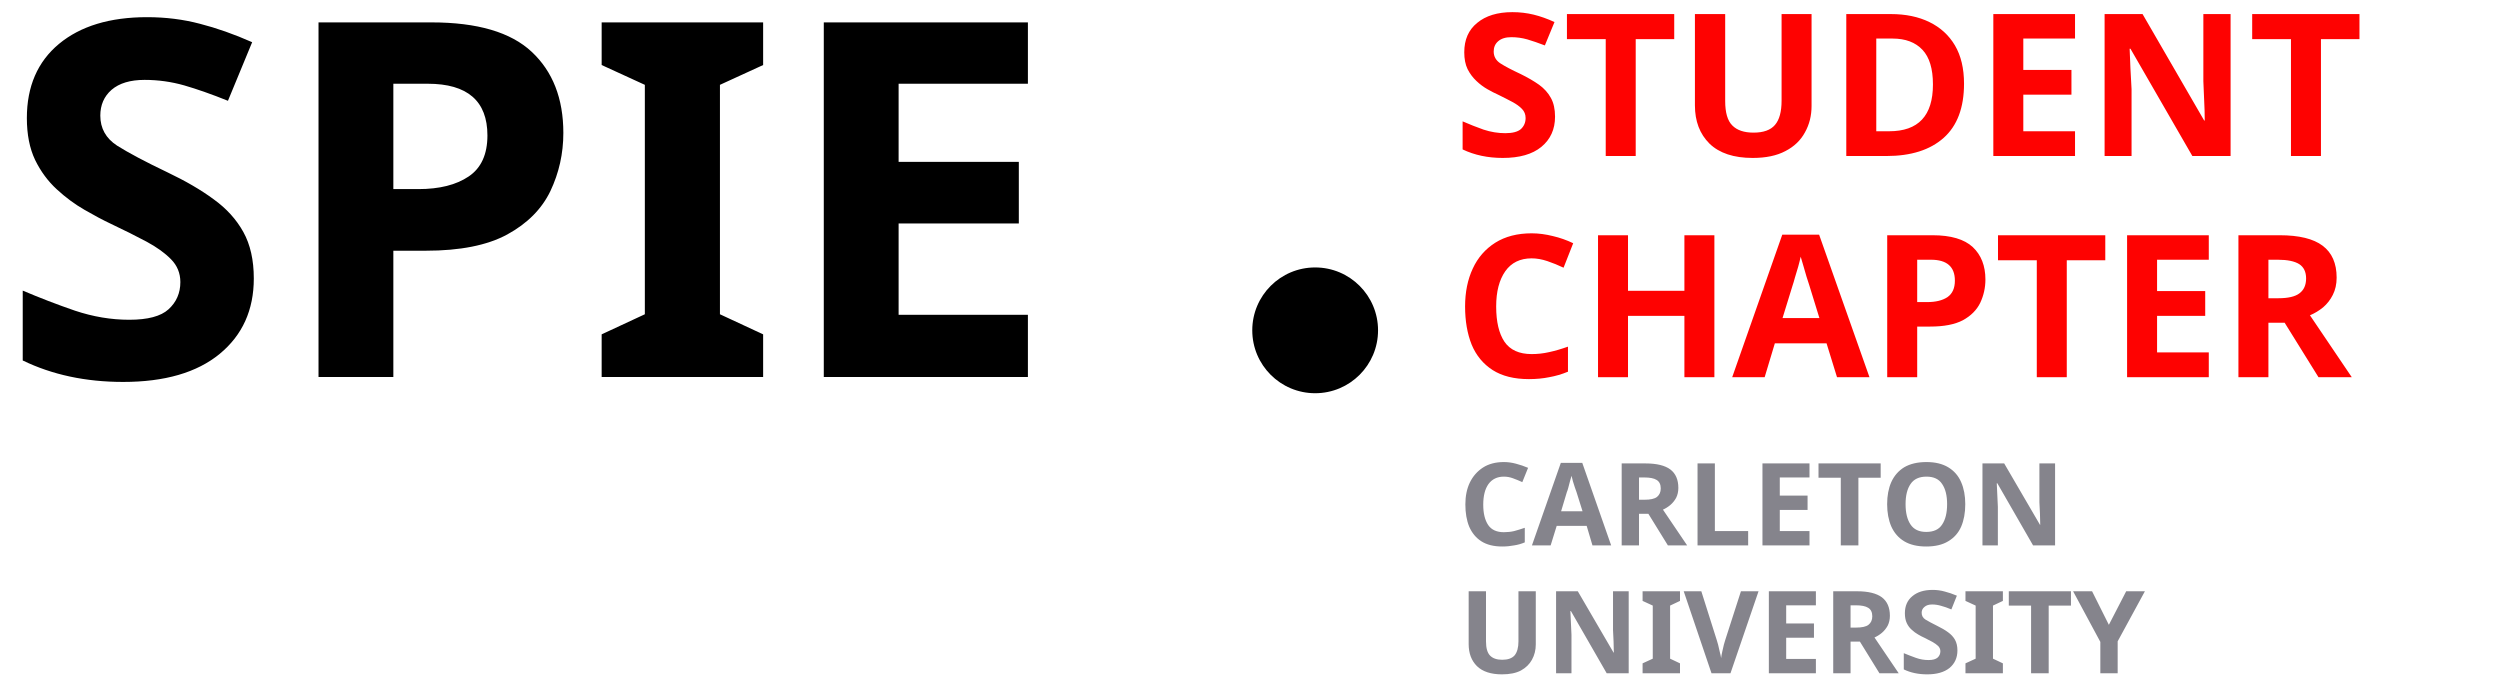
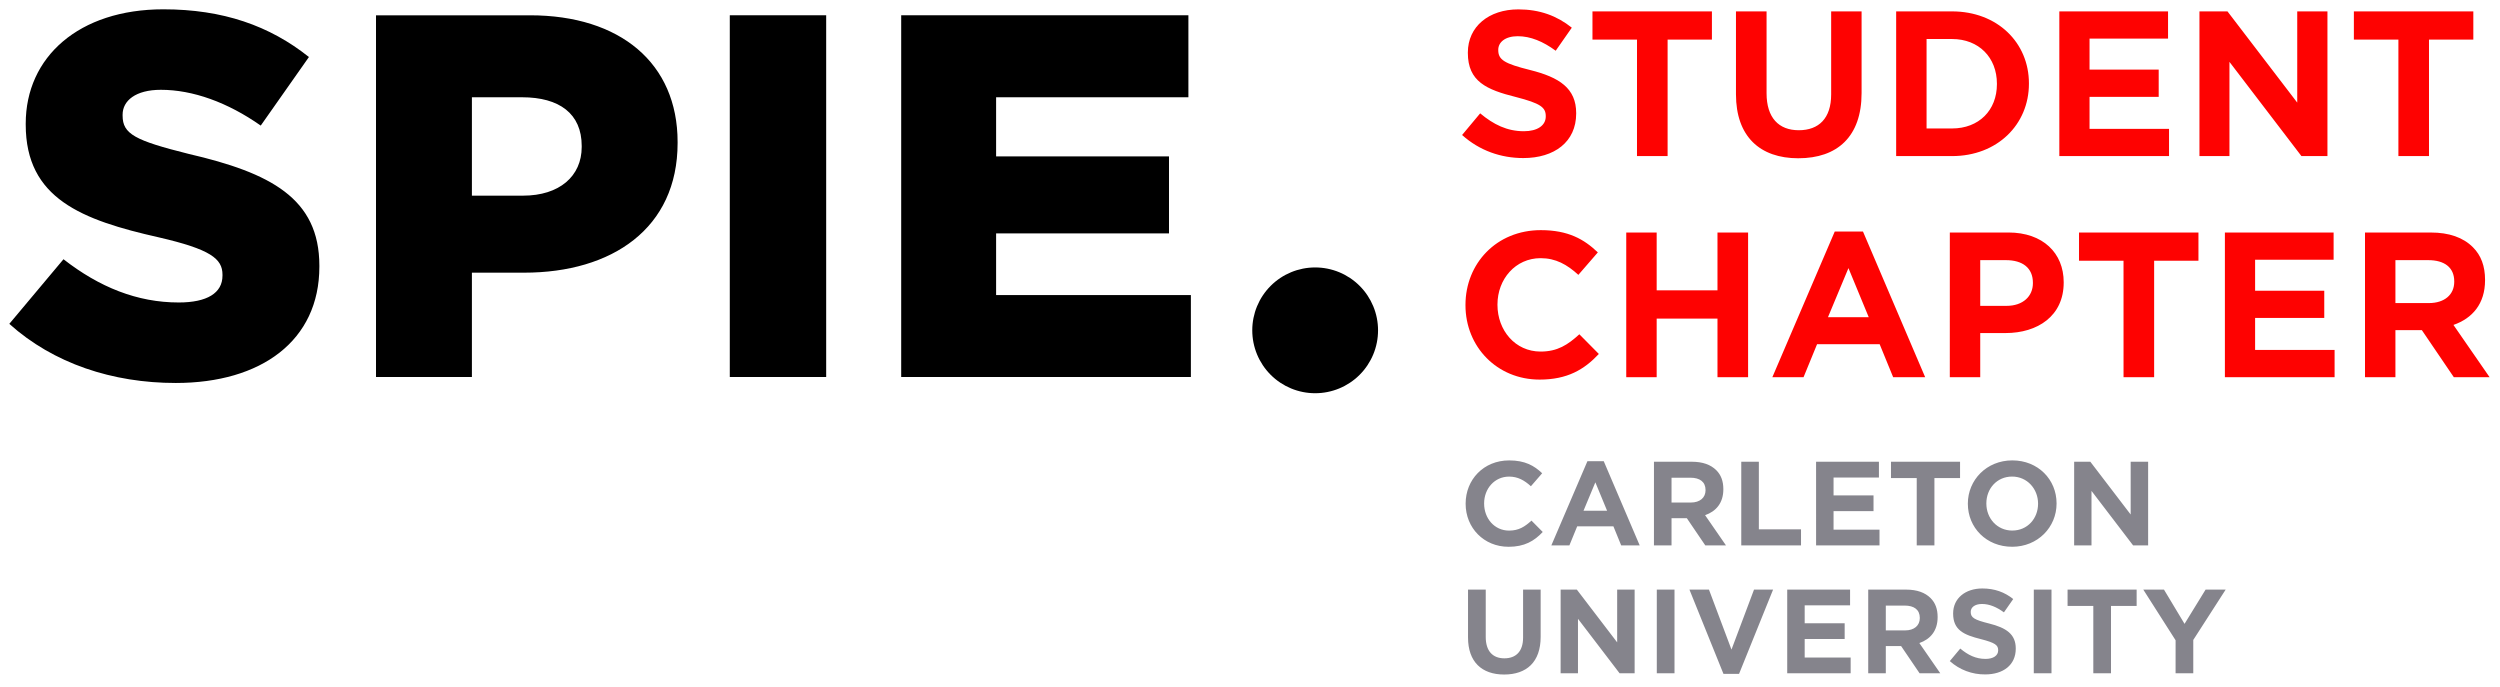
<svg xmlns="http://www.w3.org/2000/svg" xml:space="preserve" viewBox="0 0 142 39">
-   <g style="display:inline" transform="translate(-3.326 -2.732)">
-     <text xml:space="preserve" x="3.319" y="24.146" style="font-size:28.222px;fill:#000;stroke-width:.265">
-       <tspan x="3.319" y="24.146" style="font-style:normal;font-variant:normal;font-weight:900;font-stretch:normal;font-size:28.222px;font-family:GothamSSm;-inkscape-font-specification:&quot;GothamSSm Heavy&quot;;fill:#000;stroke-width:.265">SPIE</tspan>
-     </text>
-     <text xml:space="preserve" x="85.887" y="11.597" style="font-size:11.289px;line-height:1.1;fill:#fe0201;fill-opacity:1;stroke-width:.265">
-       <tspan x="85.887" y="11.597" style="font-style:normal;font-variant:normal;font-weight:700;font-stretch:normal;font-size:11.289px;line-height:1.1;font-family:GothamSSm;-inkscape-font-specification:&quot;GothamSSm Bold&quot;;fill:#fe0201;fill-opacity:1;stroke-width:.265">STUDENT</tspan>
-       <tspan x="85.887" y="24.158" style="font-style:normal;font-variant:normal;font-weight:700;font-stretch:normal;font-size:11.289px;line-height:1.1;font-family:GothamSSm;-inkscape-font-specification:&quot;GothamSSm Bold&quot;;fill:#fe0201;fill-opacity:1;stroke-width:.265">CHAPTER</tspan>
-     </text>
-     <text xml:space="preserve" x="86.182" y="33.712" style="font-size:6.526px;line-height:1.1;fill:#85848c;fill-opacity:1;stroke-width:.265">
-       <tspan x="86.182" y="33.712" style="font-style:normal;font-variant:normal;font-weight:700;font-stretch:normal;font-size:6.526px;line-height:1.1;font-family:GothamSSm;-inkscape-font-specification:&quot;GothamSSm Bold&quot;;fill:#85848c;fill-opacity:1;stroke-width:.265">CARLETON</tspan>
-       <tspan x="86.182" y="40.973" style="font-style:normal;font-variant:normal;font-weight:700;font-stretch:normal;font-size:6.526px;line-height:1.1;font-family:GothamSSm;-inkscape-font-specification:&quot;GothamSSm Bold&quot;;fill:#85848c;fill-opacity:1;stroke-width:.265">UNIVERSITY</tspan>
-     </text>
-     <circle cx="78.027" cy="21.495" r="3.572" style="fill:#000;fill-opacity:1;stroke-width:.269" />
+   <g style="display:inline">
+     <path d="M13.31 24.485c4.854 0 8.156-2.4 8.156-6.604v-.057c0-3.838-2.794-5.277-7.422-6.35-3.048-.762-3.754-1.129-3.754-2.173v-.056c0-.79.734-1.412 2.173-1.412 1.806 0 3.782.706 5.673 2.032l2.737-3.894c-2.23-1.778-4.882-2.71-8.269-2.71-4.798 0-7.817 2.71-7.817 6.492v.056c0 4.205 3.189 5.419 7.563 6.406 2.935.678 3.613 1.214 3.613 2.117v.057c0 .987-.875 1.524-2.484 1.524-2.37 0-4.515-.875-6.547-2.456l-3.077 3.67c2.512 2.257 5.87 3.358 9.455 3.358m11.373-.34h5.447V18.22h2.963c4.996 0 8.721-2.512 8.721-7.366v-.056c0-4.488-3.274-7.197-8.382-7.197h-8.749Zm5.447-10.3V8.257h2.85c2.117 0 3.387.931 3.387 2.766v.056c0 1.665-1.27 2.766-3.33 2.766zm14.648 10.3h5.475V3.6h-5.475zm9.736 0h16.454V19.49H59.905v-3.5h9.82v-4.374h-9.82V8.257h10.922V3.6H54.514Z" aria-label="SPIE" style="font-weight:900;font-size:28.222px;font-family:GothamSSm;-inkscape-font-specification:&quot;GothamSSm Heavy&quot;;stroke-width:.265" transform="translate(-3.326 -2.732)" />
+     <g aria-label="STUDENT CHAPTER" style="font-size:11.289px;line-height:1.1;fill:#fe0201;stroke-width:.265">
+       <path d="M89.85 11.71c1.76 0 3.003-.915 3.003-2.53v-.022c0-1.41-.949-2.032-2.62-2.45-1.444-.36-1.806-.575-1.806-1.128v-.023c0-.418.384-.768 1.107-.768.722 0 1.433.294 2.156.825l.914-1.31c-.846-.677-1.829-1.039-3.036-1.039-1.671 0-2.868.971-2.868 2.45v.023c0 1.625 1.061 2.088 2.732 2.506 1.4.361 1.693.587 1.693 1.084v.022c0 .508-.474.836-1.241.836-.96 0-1.728-.384-2.484-1.016l-1.027 1.23c.993.892 2.212 1.31 3.477 1.31m6.457-.113h1.739V4.98h2.517V3.378h-6.785v1.603h2.53zm9.167.124c2.201 0 3.59-1.22 3.59-3.703v-4.64h-1.728v4.72c0 1.354-.7 2.031-1.84 2.031s-1.829-.711-1.829-2.1V3.38h-1.738v4.707c0 2.393 1.355 3.635 3.545 3.635m5.554-.124h3.172c2.574 0 4.369-1.795 4.369-4.11v-.022c0-2.314-1.795-4.087-4.369-4.087h-3.172zm3.172-6.65c1.524 0 2.551 1.05 2.551 2.54v.023c0 1.49-1.027 2.518-2.551 2.518h-1.445v-5.08Zm6.096 6.65h6.231V10.05h-4.515V8.233h3.928V6.686h-3.928V4.925h4.459V3.378h-6.175zm7.959 0h1.704V6.246l4.087 5.35h1.479V3.379h-1.716V8.56l-3.963-5.182h-1.591zm11.3 0h1.738V4.98h2.518V3.378h-6.785v1.603h2.529zM90.775 24.293c1.57 0 2.53-.564 3.365-1.456l-1.107-1.118c-.654.598-1.242.982-2.201.982-1.445 0-2.45-1.208-2.45-2.653v-.022c0-1.445 1.028-2.63 2.45-2.63.858 0 1.501.36 2.145.948l1.106-1.276c-.779-.745-1.682-1.264-3.24-1.264-2.517 0-4.278 1.896-4.278 4.244v.023c0 2.36 1.795 4.222 4.21 4.222m4.922-.135h1.728v-3.33h3.454v3.33h1.739v-8.219h-1.739v3.285h-3.454V15.94h-1.728zm8.298 0h1.772l.768-1.874h3.556l.767 1.874h1.818l-3.533-8.275h-1.603zm3.16-3.41 1.163-2.788 1.152 2.788zm6.92 3.41h1.728V21.65h1.434c1.828 0 3.307-.97 3.307-2.867v-.023c0-1.659-1.185-2.822-3.138-2.822h-3.33zm1.728-4.053v-2.597h1.456c.949 0 1.536.44 1.536 1.287v.023c0 .734-.554 1.287-1.502 1.287zm8.14 4.053h1.738v-6.616h2.517V15.94h-6.784v1.603h2.528zm5.757 0h6.231V22.61h-4.515v-1.818h3.928v-1.546h-3.928v-1.761h4.459v-1.547H129.7zm7.958 0h1.728v-2.676h1.5l1.818 2.676h2.032l-2.054-2.97c1.072-.372 1.795-1.196 1.795-2.54v-.022c0-.779-.226-1.389-.689-1.851-.553-.554-1.354-.836-2.393-.836h-3.737zm1.728-4.211v-2.439h1.862c.915 0 1.479.407 1.479 1.208v.023c0 .722-.542 1.208-1.445 1.208z" style="font-weight:700;font-family:GothamSSm;-inkscape-font-specification:&quot;GothamSSm Bold&quot;" transform="translate(-3.326 -2.732)" />
+     </g>
+     <g aria-label="CARLETON UNIVERSITY" style="font-size:6.526px;line-height:1.1;fill:#85848c;stroke-width:.265">
+       <path d="M89.008 33.79c.907 0 1.462-.326 1.945-.842l-.64-.646c-.378.346-.718.568-1.272.568-.836 0-1.417-.699-1.417-1.534v-.013c0-.835.594-1.52 1.417-1.52.496 0 .868.208 1.24.548l.64-.738c-.451-.43-.973-.73-1.874-.73-1.455 0-2.473 1.096-2.473 2.453v.013c0 1.364 1.037 2.44 2.434 2.44m2.434-.078h1.025l.444-1.084h2.056l.443 1.084h1.051l-2.043-4.784h-.926zm1.828-1.971.672-1.612.666 1.612zm4 1.97h.999v-1.546h.868l1.05 1.547h1.175l-1.187-1.717c.62-.215 1.037-.692 1.037-1.468v-.013c0-.45-.13-.803-.398-1.07q-.481-.482-1.383-.484h-2.16zm.999-2.434v-1.41h1.077c.528 0 .855.236.855.699v.013c0 .418-.314.698-.836.698zm3.961 2.435h3.394v-.914h-2.395V28.96h-.999zm4.25 0h3.602v-.894h-2.61v-1.051h2.27v-.894h-2.27v-1.018h2.577v-.895h-3.57zm5.716 0h1.005v-3.825h1.456v-.927h-3.923v.927h1.462zm5.417.078c1.462 0 2.526-1.116 2.526-2.454v-.013c0-1.351-1.05-2.44-2.513-2.44s-2.526 1.115-2.526 2.453v.013c0 1.351 1.051 2.44 2.513 2.44m.013-.92c-.868 0-1.475-.699-1.475-1.534v-.013c0-.835.6-1.52 1.462-1.52.855 0 1.475.698 1.475 1.533v.013c0 .835-.6 1.52-1.462 1.52m3.511.842h.986v-3.094l2.362 3.094h.855V28.96h-.992v2.996l-2.29-2.996h-.92zM88.76 41.045c1.273 0 2.075-.705 2.075-2.14v-2.683h-.998v2.728c0 .783-.405 1.175-1.064 1.175-.66 0-1.057-.411-1.057-1.214v-2.689H86.71v2.722c0 1.383.783 2.101 2.049 2.101m3.21-.072h.986V37.88l2.363 3.093h.855v-4.75h-.992v2.995l-2.29-2.996h-.921zm5.463 0h1.006v-4.75h-1.006zm3.786.033h.887l1.932-4.784h-1.083l-1.28 3.407-1.279-3.407h-1.109zm3.622-.033h3.603v-.894h-2.611v-1.05h2.271v-.895h-2.271v-1.018h2.578v-.894h-3.57zm4.601 0h.999v-1.546h.868l1.05 1.546h1.175l-1.188-1.716c.62-.215 1.038-.692 1.038-1.469v-.013c0-.45-.13-.802-.398-1.07q-.481-.481-1.384-.483h-2.16zm.999-2.434v-1.41h1.076c.53 0 .855.235.855.699v.013c0 .417-.313.698-.835.698zm5.645 2.5c1.018 0 1.736-.529 1.736-1.462v-.013c0-.816-.548-1.175-1.514-1.417-.836-.208-1.044-.332-1.044-.652v-.013c0-.242.221-.444.64-.444.417 0 .828.17 1.246.476l.528-.757c-.49-.391-1.057-.6-1.755-.6-.966 0-1.658.561-1.658 1.416v.013c0 .94.614 1.208 1.58 1.449.809.209.978.34.978.627v.013c0 .293-.274.483-.718.483-.554 0-.998-.222-1.435-.588l-.594.712a2.96 2.96 0 0 0 2.01.757m2.76-.066h1.006v-4.75h-1.005zm3.381 0h1.005V37.15h1.456v-.927h-3.923v.927h1.462zm4.673 0h1.005v-1.892l1.84-2.859h-1.141l-1.195 1.945-1.168-1.945h-1.175L126.9 39.1z" style="font-weight:700;font-family:GothamSSm;-inkscape-font-specification:&quot;GothamSSm Bold&quot;" transform="translate(-3.326 -2.732)" />
+     </g>
+     <path d="M81.599 21.495a3.57 3.57 0 0 1-3.572 3.572 3.57 3.57 0 0 1-3.572-3.572 3.57 3.57 0 0 1 3.572-3.572 3.57 3.57 0 0 1 3.572 3.572" style="stroke-width:.269" transform="translate(-3.326 -2.732)" />
  </g>
</svg>
